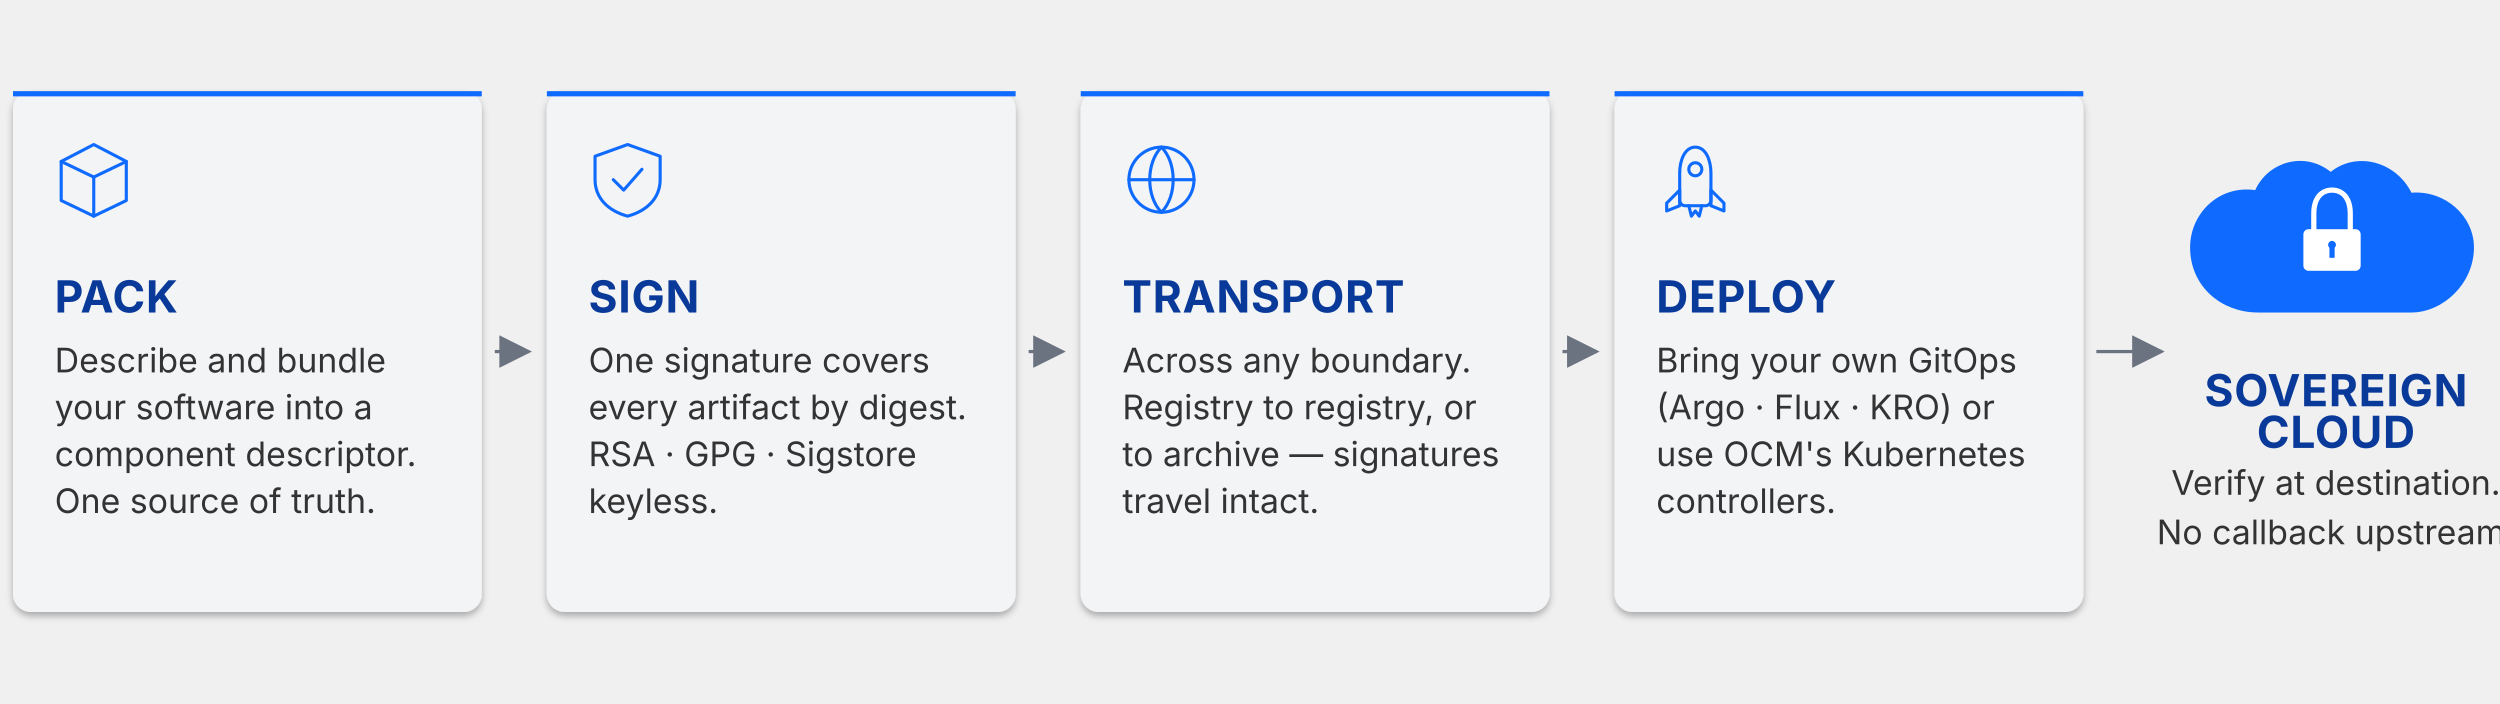
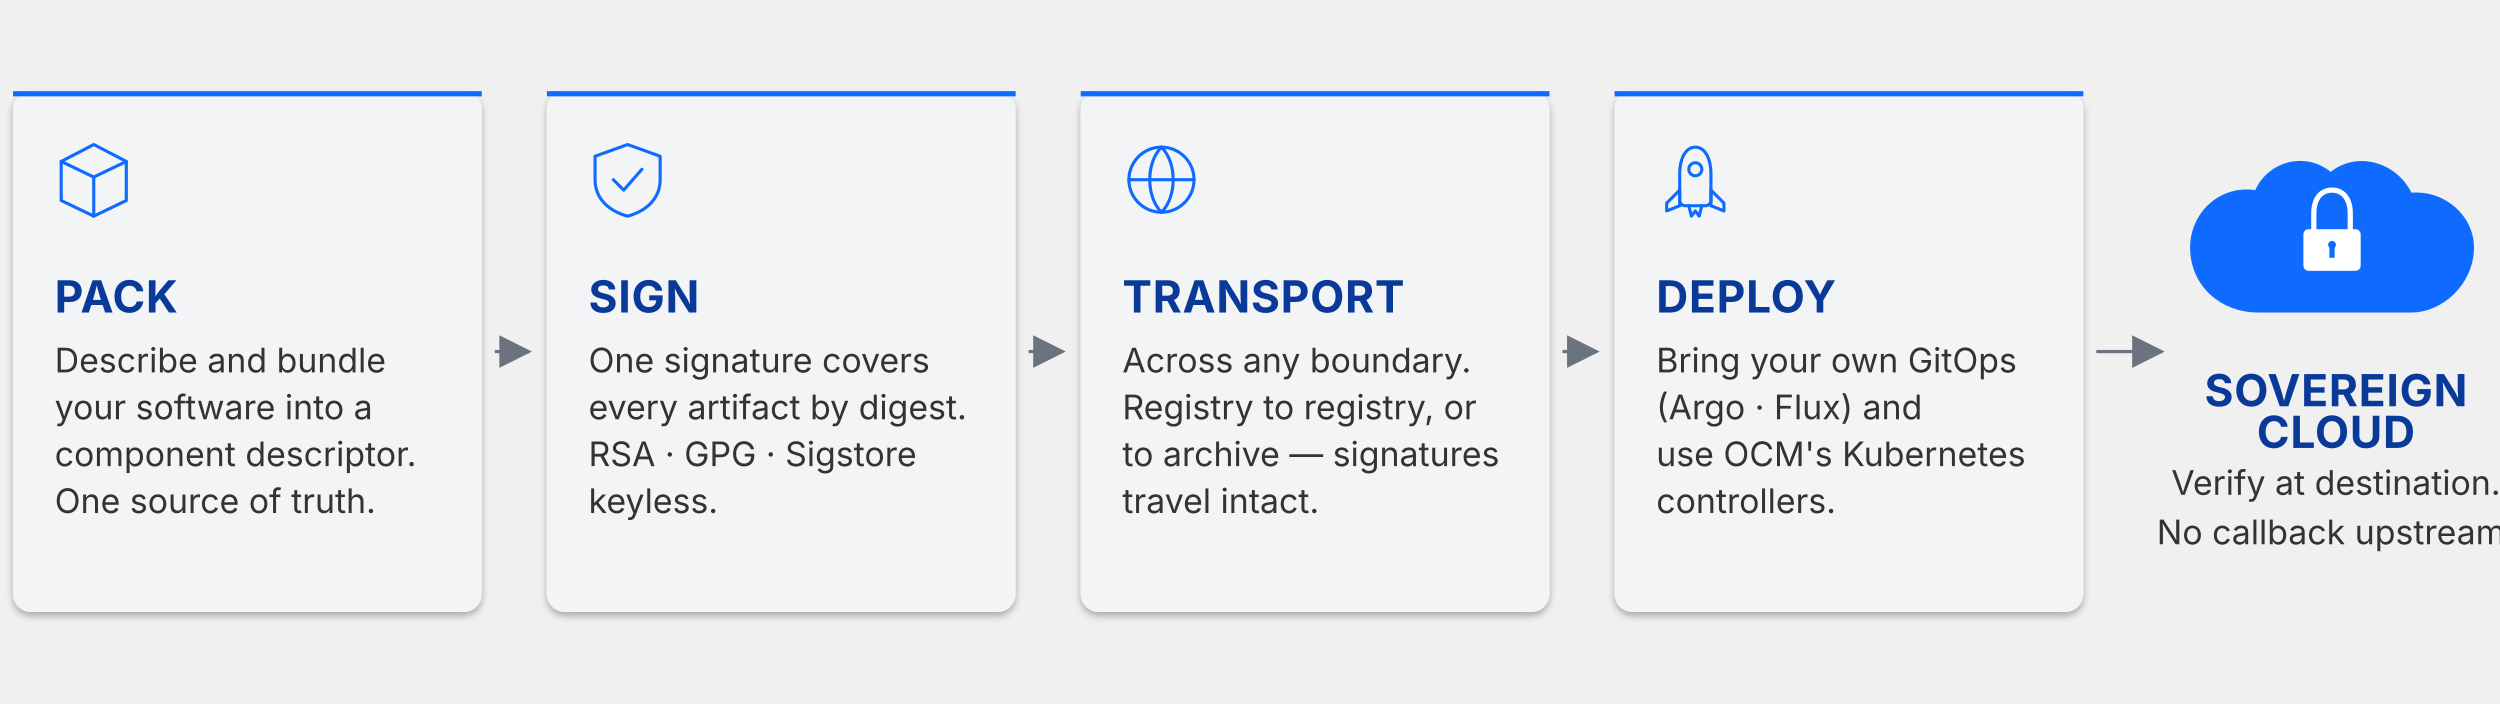
<svg xmlns="http://www.w3.org/2000/svg" viewBox="0 0 1920 540" font-family="Aptos, Inter, system-ui, sans-serif">
  <defs>
    <style>
      .step-card { fill: #FFFFFF; stroke: none; filter: url(#card-shadow); }
      .step-card-bg { fill: #F3F4F6; stroke: none; }
      .step-rule { fill: #0F6BFF; }
      .target-card { fill: #0A3A99; stroke: none; }
      .step-label { fill: #0A3A99; font-size: 34px; font-weight: 700; letter-spacing: 0.6px; }
      .step-body { fill: #333333; font-size: 26px; font-weight: 400; }
      .target-label { fill: #0A3A99; font-size: 34px; font-weight: 700; letter-spacing: 0.6px; }
      .target-body { fill: #333333; font-size: 26px; font-weight: 400; }
      .arrow { stroke: #6B7280; stroke-width: 2.5; fill: none; }
      .arrow-head { fill: #6B7280; }
      .icon { stroke: #0F6BFF; stroke-width: 2.4; fill: none; stroke-linecap: round; stroke-linejoin: round; }
      .cloud-fill { fill: #0F6BFF; stroke: none; }
      .lock-stroke { stroke: #FFFFFF; stroke-width: 4; fill: none; stroke-linecap: round; stroke-linejoin: round; }
      .lock-fill { fill: #FFFFFF; stroke: none; }
    </style>
    <filter id="card-shadow" x="-10%" y="-10%" width="120%" height="125%">
      <feGaussianBlur in="SourceAlpha" stdDeviation="3" />
      <feOffset dx="0" dy="3" result="offsetblur" />
      <feComponentTransfer>
        <feFuncA type="linear" slope="0.30" />
      </feComponentTransfer>
      <feMerge>
        <feMergeNode />
        <feMergeNode in="SourceGraphic" />
      </feMerge>
    </filter>
    <marker id="arrowhead" markerWidth="10" markerHeight="10" refX="9" refY="5" orient="auto">
      <polygon points="0 0, 10 5, 0 10" class="arrow-head" />
    </marker>
  </defs>
  <g transform="translate(10, 70)">
    <g class="step-card">
      <rect width="360" height="400" rx="14" ry="14" class="step-card-bg" />
    </g>
    <rect width="360" height="4" class="step-rule" />
    <g transform="translate(32, 36)">
      <path class="icon" d="M 5 18 L 30 5 L 55 18 L 55 48 L 30 60 L 5 48 Z" />
      <path class="icon" d="M 5 18 L 30 30 L 55 18" />
      <line class="icon" x1="30" y1="30" x2="30" y2="60" />
    </g>
    <text x="32" y="170" class="step-label">PACK</text>
    <text x="32" y="216" class="step-body">
      <tspan x="32" dy="0">Describe and bundle</tspan>
      <tspan x="32" dy="36">your software into a</tspan>
      <tspan x="32" dy="36">component descriptor.</tspan>
      <tspan x="32" dy="36">One source of truth.</tspan>
    </text>
  </g>
  <line x1="380" y1="270" x2="406" y2="270" class="arrow" marker-end="url(#arrowhead)" />
  <g transform="translate(420, 70)">
    <g class="step-card">
      <rect width="360" height="400" rx="14" ry="14" class="step-card-bg" />
    </g>
    <rect width="360" height="4" class="step-rule" />
    <g transform="translate(32, 36)">
      <path class="icon" d="M 30 5 L 55 14 L 55 32 C 55 46 45 56 30 60 C 15 56 5 46 5 32 L 5 14 Z" />
      <path class="icon" d="M 19 32 L 27 40 L 41 24" />
    </g>
    <text x="32" y="170" class="step-label">SIGN</text>
    <text x="32" y="216" class="step-body">
      <tspan x="32" dy="0">One signature covers</tspan>
      <tspan x="32" dy="36">every artifact by digest.</tspan>
      <tspan x="32" dy="36">RSA · GPG · Sigstore</tspan>
      <tspan x="32" dy="36">keyless.</tspan>
    </text>
  </g>
  <line x1="790" y1="270" x2="816" y2="270" class="arrow" marker-end="url(#arrowhead)" />
  <g transform="translate(830, 70)">
    <g class="step-card">
      <rect width="360" height="400" rx="14" ry="14" class="step-card-bg" />
    </g>
    <rect width="360" height="4" class="step-rule" />
    <g transform="translate(32, 36)">
      <circle class="icon" cx="30" cy="32" r="25" />
      <path class="icon" d="M 5 32 L 55 32" />
      <path class="icon" d="M 30 7 C 18 19 18 45 30 57" />
      <path class="icon" d="M 30 7 C 42 19 42 45 30 57" />
    </g>
    <text x="32" y="170" class="step-label">TRANSPORT</text>
    <text x="32" y="216" class="step-body">
      <tspan x="32" dy="0">Across any boundary.</tspan>
      <tspan x="32" dy="36">Registry to registry, or</tspan>
      <tspan x="32" dy="36">to archive — signatures</tspan>
      <tspan x="32" dy="36">travel intact.</tspan>
    </text>
  </g>
  <line x1="1200" y1="270" x2="1226" y2="270" class="arrow" marker-end="url(#arrowhead)" />
  <g transform="translate(1240, 70)">
    <g class="step-card">
      <rect width="360" height="400" rx="14" ry="14" class="step-card-bg" />
    </g>
    <rect width="360" height="4" class="step-rule" />
    <g transform="translate(32, 36)">
      <path class="icon" d="M 30 7 C 38 7 42 17 42 27 L 42 48 C 42 50 40 52 38 52 L 22 52 C 20 52 18 50 18 48 L 18 27 C 18 17 22 7 30 7 Z" />
      <circle class="icon" cx="30" cy="24" r="5" fill="#FFFFFF" />
      <path class="icon" d="M 18 40 L 8 50 L 8 56 L 18 52 Z" />
      <path class="icon" d="M 42 40 L 52 50 L 52 56 L 42 52 Z" />
      <path class="icon" d="M 25 52 L 27 60 L 30 56 L 33 60 L 35 52" />
    </g>
    <text x="32" y="170" class="step-label">DEPLOY</text>
    <text x="32" y="216" class="step-body">
      <tspan x="32" dy="0">Bring your own GitOps</tspan>
-       <tspan x="32" dy="36">(Argo · Flux · KRO) or</tspan>
+       <tspan x="32" dy="36">(Argo · Flux) and</tspan>
      <tspan x="32" dy="36">use OCM's Kubernetes</tspan>
      <tspan x="32" dy="36">controllers.</tspan>
    </text>
  </g>
  <line x1="1610" y1="270" x2="1660" y2="270" class="arrow" stroke-width="3" marker-end="url(#arrowhead)" />
  <g transform="translate(1670, 60)">
    <g transform="translate(8, 50)">
      <path class="cloud-fill" d="M 56 130 C 28 130 4 110 4 80 C 4 54 26 32 54 36 C 64 14 92 6 112 22 C 132 6 162 14 174 38 C 200 36 222 56 222 80 C 222 108 198 130 174 130 Z" />
      <path class="lock-stroke" d="M 99 66 L 99 54 C 99 42 105 36 113 36 C 121 36 127 42 127 54 L 127 66" />
      <rect class="lock-fill" x="91" y="66" width="44" height="32" rx="4" ry="4" />
      <circle cx="113" cy="78" r="3" fill="#0F6BFF" />
      <rect x="111" y="78" width="4" height="10" fill="#0F6BFF" />
    </g>
    <text x="124" y="252" text-anchor="middle" class="target-label">SOVEREIGN</text>
    <text x="124" y="284" text-anchor="middle" class="target-label">CLOUD</text>
    <text x="124" y="320" text-anchor="middle" class="target-body">Verify at destination.</text>
    <text x="124" y="358" text-anchor="middle" class="target-body">No callback upstream.</text>
  </g>
</svg>
